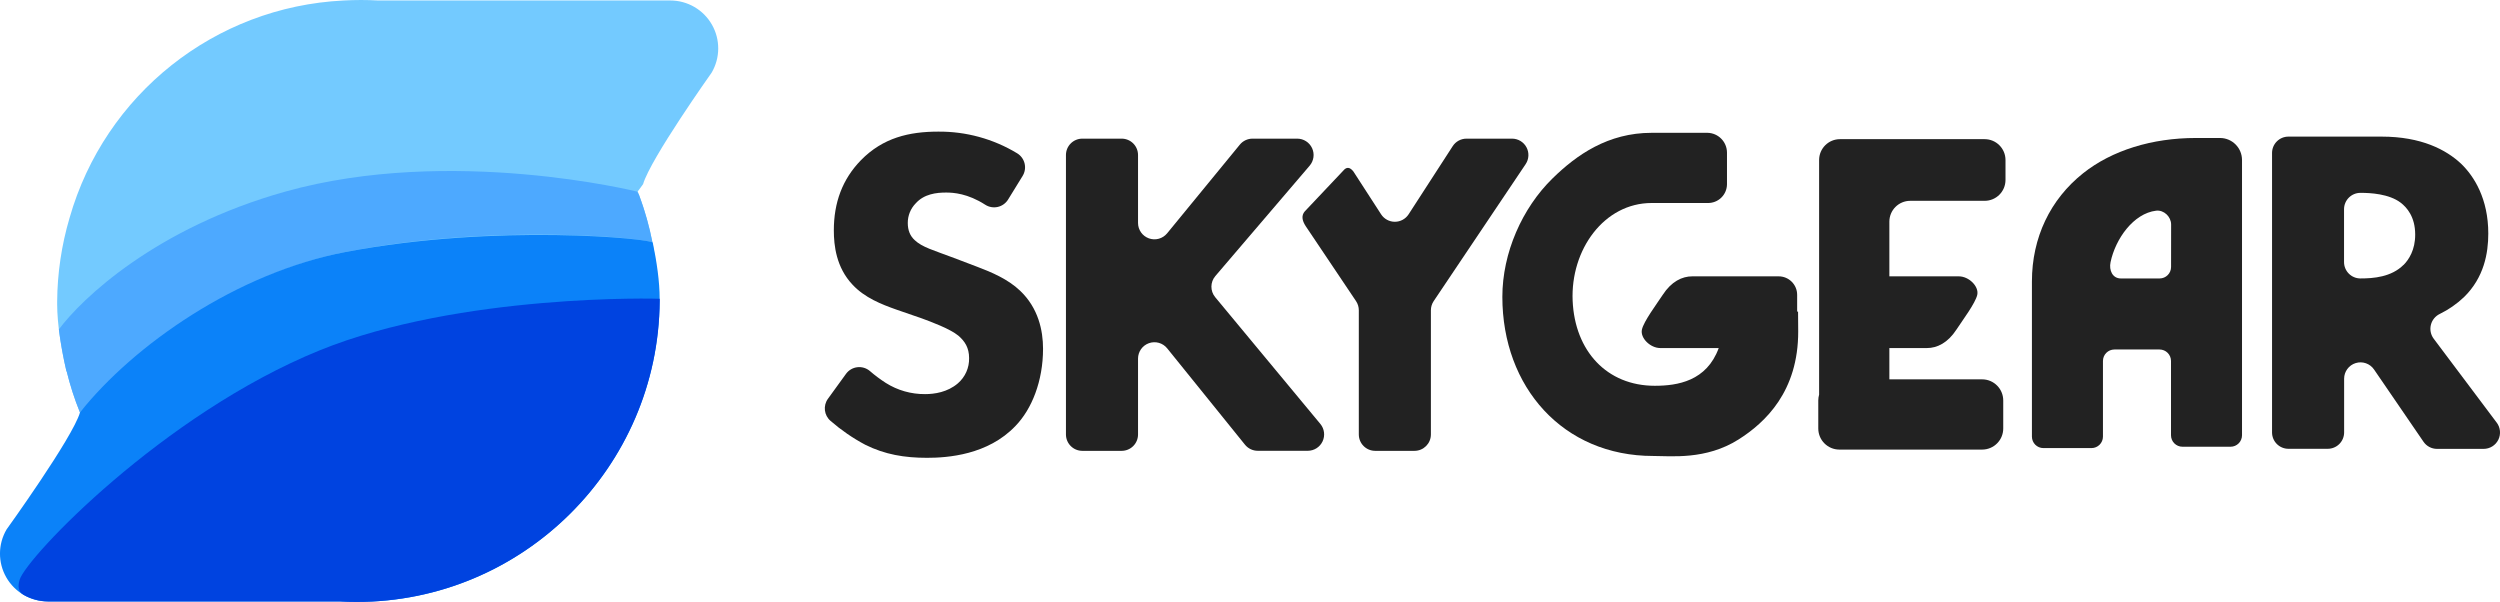
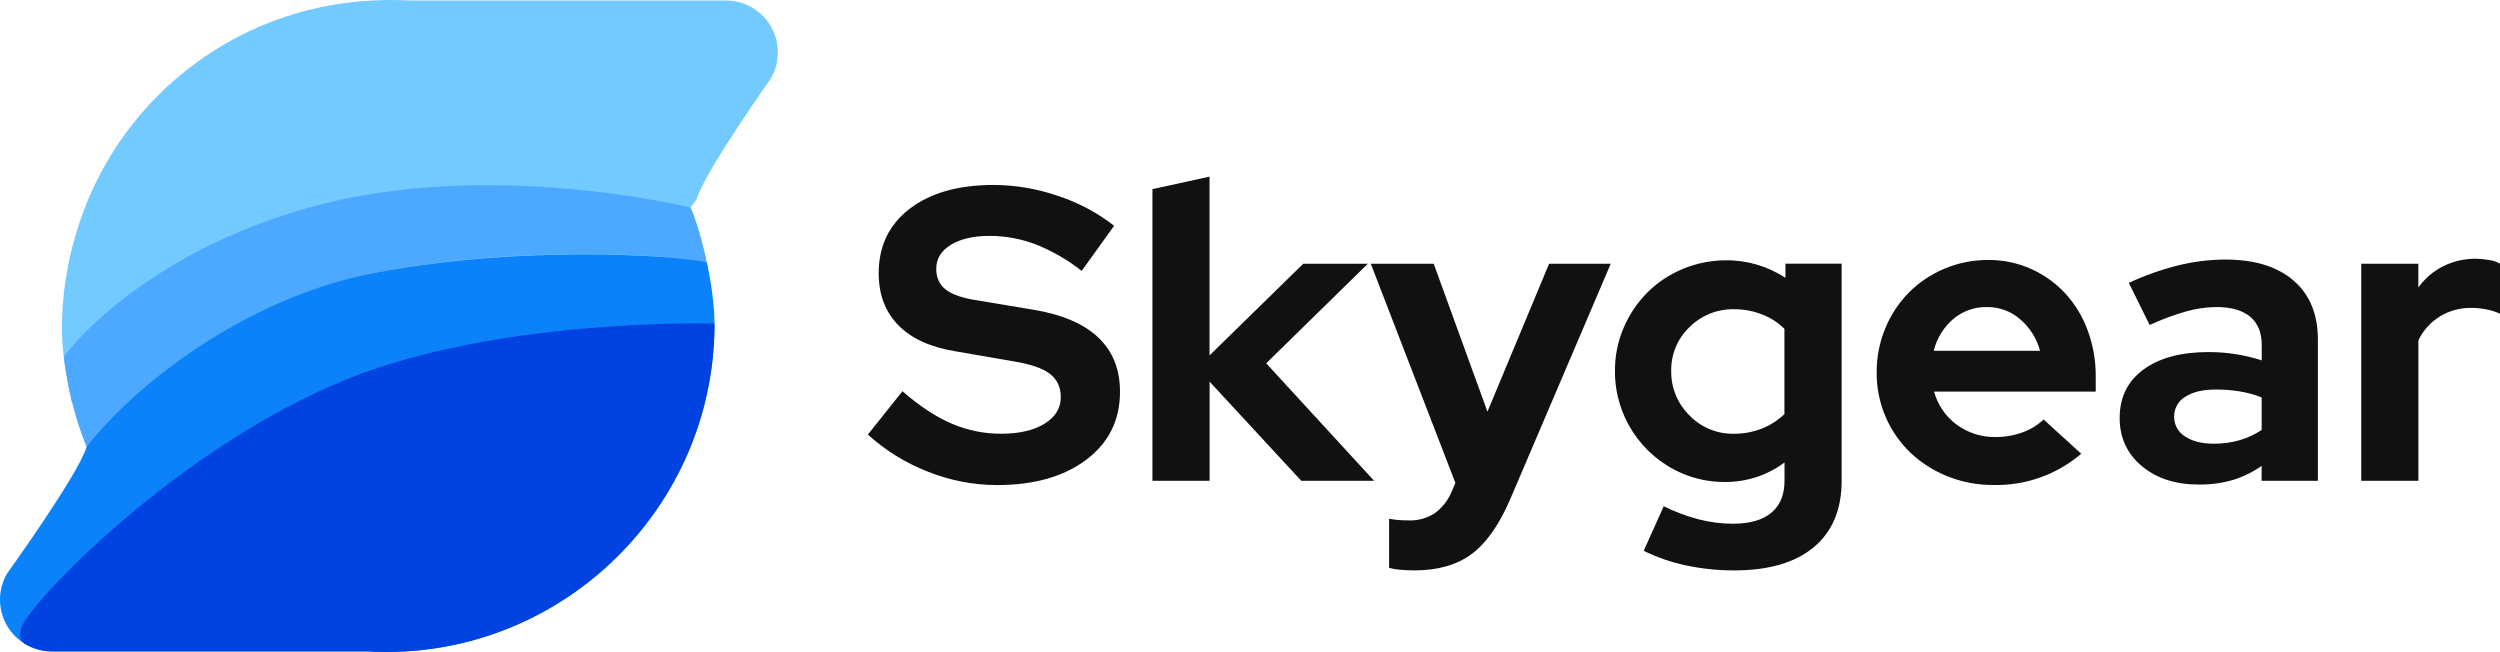
- <svg xmlns="http://www.w3.org/2000/svg" viewBox="0 0 1449.39 348.98">
+ <svg xmlns="http://www.w3.org/2000/svg" viewBox="0 0 1338.21 348.98">
  <defs>
-     <style>.cls-1{fill:#222;}.cls-2{fill:#73caff;}.cls-3{fill:#4da9ff;}.cls-4{fill:#0b82f9;}.cls-5{fill:#0043e0;}</style>
+     <style>.cls-1{fill:#73caff;}.cls-2{fill:#4da9ff;}.cls-3{fill:#0b82f9;}.cls-4{fill:#0043e0;}.cls-5{fill:#111;}</style>
  </defs>
  <g id="Layer_2" data-name="Layer 2">
    <g id="Layer_1-2" data-name="Layer 1">
-       <path class="cls-1" d="M566.73,154.74l-13.57-5.16c-12.21-4.61-18.46-6.24-22.8-10.31-2.71-2.45-4.07-5.7-4.07-10a16.15,16.15,0,0,1,4.62-11.4c4.88-5.43,11.94-6.24,17.63-6.24,4.15,0,12.49.52,22.65,7.06a9.51,9.51,0,0,0,13.25-3L592.87,102a9.52,9.52,0,0,0-3.19-13.14,86.86,86.86,0,0,0-45.75-12.55c-16.82,0-32,3.52-44.78,16.55-10.85,11.13-15.73,24.7-15.73,40.71,0,8.68,1.35,21.44,10.85,31.48,7.06,7.6,16.82,11.39,25.24,14.38l14.92,5.16c5.16,1.9,16.29,6,21.17,10,3.8,3.25,6.24,7.05,6.24,13a18.73,18.73,0,0,1-6.51,14.66c-6,5.15-13.57,6.24-19,6.24A42,42,0,0,1,513.54,222a80.89,80.89,0,0,1-9.25-6.92,9.49,9.49,0,0,0-13.81,1.66L480,231.2A9.52,9.52,0,0,0,481.5,244a107.31,107.31,0,0,0,20.1,13.83c11.39,5.69,22.8,7.59,35.82,7.59,11.94,0,35.28-1.63,51.29-18.45,9.49-9.77,16-26.05,16-44.78,0-10.58-2.72-23.61-13.3-33.64C584.37,161.79,574.6,157.72,566.73,154.74Z" />
-       <path class="cls-1" d="M704.51,172.29a9.51,9.51,0,0,1,.09-12.24l54.69-64a9.5,9.5,0,0,0-7.22-15.67H726.15a9.5,9.5,0,0,0-7.34,3.47l-42.18,51.44a9.51,9.51,0,0,1-16.85-6V89.88a9.49,9.49,0,0,0-9.49-9.5h-22.8a9.5,9.5,0,0,0-9.5,9.5v162a9.5,9.5,0,0,0,9.5,9.5h22.8a9.49,9.49,0,0,0,9.49-9.5V207.94a9.5,9.5,0,0,1,16.89-6l45.12,55.88a9.5,9.5,0,0,0,7.39,3.53h29a9.5,9.5,0,0,0,7.31-15.56Z" />
-       <path class="cls-1" d="M876.63,80.38h-26.4a9.49,9.49,0,0,0-8,4.34l-25.58,39.52a9.5,9.5,0,0,1-15.95,0l-16.1-24.88c-2-2.52-3.93-2.72-5.8-.46l-22.35,23.65c-2,2.31-1.68,5.2.57,8.61l29.15,43.42a9.52,9.52,0,0,1,1.61,5.3v72a9.5,9.5,0,0,0,9.5,9.5h22.79a9.5,9.5,0,0,0,9.5-9.5v-72a9.52,9.52,0,0,1,1.61-5.3l53.32-79.41A9.5,9.5,0,0,0,876.63,80.38Z" />
-       <path class="cls-1" d="M1041.91,180.64v-9.71a10.72,10.72,0,0,0-10.72-10.72H981.11c-5.92,0-12.11,3-17.13,10.72-3.51,5.37-11,15.3-12.07,20.15s4.8,10.71,10.71,10.71h33.82c-7,19.18-23.89,21.87-37.07,21.87-27.77,0-46.35-20.15-47.62-49.28-1.29-29.7,18.3-56.69,45.79-56.69H990a10.94,10.94,0,0,0,11.23-10.8V88.45A11.52,11.52,0,0,0,990,77H957.54c-25.31,0-43.5,12.79-57.39,26.38C882.41,120.71,871,146.69,871,172.1c0,52.32,35.14,92.25,87.46,92.25,10.29,0,30.57,2.41,49.47-9.56,15.5-9.81,34.68-27.83,34.59-62.71l-.08-11.4Z" />
-       <path class="cls-1" d="M1447.47,245l-36.56-48.69a9.56,9.56,0,0,1,3.58-14.31,56.69,56.69,0,0,0,14-9.72c11.67-11.39,14.11-25.51,14.11-36.9,0-20.08-8.14-33.11-15.74-40.44-8.68-8.14-23.06-15.74-46.13-15.74h-54a9.5,9.5,0,0,0-9.5,9.5v162a9.49,9.49,0,0,0,9.5,9.49h22.79a9.49,9.49,0,0,0,9.5-9.49V219.57a9.5,9.5,0,0,1,17.34-5.36l28.68,41.9a9.48,9.48,0,0,0,7.84,4.13h27A9.5,9.5,0,0,0,1447.47,245Zm-54-91.44c-7.06,7.05-17.37,7.87-25,7.87a9.5,9.5,0,0,1-9.5-9.5V121.31a9.5,9.5,0,0,1,9.5-9.5h.27c5.43,0,16.28.54,23.07,5.7,3.52,2.71,8.41,8.13,8.41,18.45C1400.27,144.91,1396.47,150.61,1393.49,153.6Z" />
-       <path class="cls-1" d="M1287.09,80H1273c-25.24,0-48.58,7.13-65.33,20.47-19,15.11-29.65,37.25-29.65,62.74v89.92a6.65,6.65,0,0,0,6.65,6.65h27.88a6.65,6.65,0,0,0,6.65-6.65V209.27a6.65,6.65,0,0,1,6.65-6.65H1252a6.65,6.65,0,0,1,6.65,6.65v43.08a6.65,6.65,0,0,0,6.65,6.65h27.87a6.65,6.65,0,0,0,6.65-6.65V92.78A12.76,12.76,0,0,0,1287.09,80Zm-28.4,74.79a6.65,6.65,0,0,1-6.65,6.65h-22.43c-4.87,0-7-4.71-6-9.47,2.83-13.47,13.25-28.24,26.43-29.83,4.47-.53,8.68,3.5,8.68,8Z" />
-       <path class="cls-1" d="M1150.61,80.68h-83.87a12.1,12.1,0,0,0-12.1,12.1v136a12.47,12.47,0,0,0-.48,3.37v16.27a12.23,12.23,0,0,0,12.23,12.23h82.77a12.23,12.23,0,0,0,12.23-12.23V232.16a12.24,12.24,0,0,0-12.23-12.23h-53.79V201.79h21.76c5.92,0,12.11-3,17.13-10.71,3.51-5.37,11-15.31,12.07-20.15s-4.8-10.72-10.71-10.72h-40.25V128.52a12.09,12.09,0,0,1,12.1-12.09h43.14a12.09,12.09,0,0,0,12.09-12.1V92.78A12.09,12.09,0,0,0,1150.61,80.68Z" />
-       <path class="cls-2" d="M412.55,42.16A27.78,27.78,0,0,0,388.63.28H219.3C216,.1,212.64,0,209.28,0s-6.84.11-10.22.3a174,174,0,0,0-158.72,126,175.32,175.32,0,0,0-7.2,48.6c0,.43,0,.86,0,1.29,0,11.91,2.44,26.33,5.38,39.07l.14.06A173.92,173.92,0,1,0,369.73,111c1-1.42,2.09-2.83,3.1-4.23C377.09,92.08,412.55,42.16,412.55,42.16Z" />
-       <path class="cls-3" d="M200.39,146.09c85.68-16.87,173.32-8.05,177.85-5.6a173.65,173.65,0,0,0-7.73-27.4l-1.12-2s-108-26.89-204,0c-75,21-118,62-131.26,79.88a235.94,235.94,0,0,0,4.38,24.25l.14.06a172.39,172.39,0,0,0,7.72,23.88s0,0,0-.07C82.39,201.09,134.39,159.09,200.39,146.09Z" />
-       <path class="cls-4" d="M200.39,146.09c-63,12-123,54-154,93-4.25,14.66-42.56,67.82-42.56,67.82A27.71,27.71,0,0,0,27.7,348.69h169q5,.29,10,.29c96.48,0,175.05-78.15,175.74-174.47,0-.43,0-.86,0-1.28,0-9.92-1.69-21.59-4-32.57C378,138.48,288.25,129.36,200.39,146.09Z" />
-       <path class="cls-5" d="M185.39,203.09c-91,37-170,120-174,133-1.06,3.45-1,7,2.34,8.81a29.28,29.28,0,0,0,14,3.79h169q5,.29,10,.29c96.48,0,175.05-78.15,175.74-174.47,0-.43,0-.86,0-1.28C382.39,173.09,266.87,170,185.39,203.09Z" />
+       <path class="cls-1" d="M412.55,42.16A27.78,27.78,0,0,0,388.63.28H219.3C216,.1,212.64,0,209.28,0s-6.84.11-10.22.3a174,174,0,0,0-158.72,126,175.32,175.32,0,0,0-7.2,48.6c0,.43,0,.86,0,1.29,0,11.91,2.44,26.33,5.38,39.07l.14.06A173.92,173.92,0,1,0,369.73,111c1-1.42,2.09-2.83,3.1-4.23C377.09,92.08,412.55,42.16,412.55,42.16Z" />
+       <path class="cls-2" d="M200.39,146.09c85.68-16.87,173.32-8.05,177.85-5.6a173.65,173.65,0,0,0-7.73-27.4l-1.12-2s-108-26.89-204,0c-75,21-118,62-131.26,79.88a235.94,235.94,0,0,0,4.38,24.25l.14.06a172.39,172.39,0,0,0,7.72,23.88s0,0,0-.07C82.39,201.09,134.39,159.09,200.39,146.09Z" />
+       <path class="cls-3" d="M200.39,146.09c-63,12-123,54-154,93-4.25,14.66-42.56,67.82-42.56,67.82A27.71,27.71,0,0,0,27.7,348.69h169q5,.29,10,.29c96.48,0,175.05-78.15,175.74-174.47,0-.43,0-.86,0-1.28,0-9.92-1.69-21.59-4-32.57C378,138.48,288.25,129.36,200.39,146.09Z" />
+       <path class="cls-4" d="M185.39,203.09c-91,37-170,120-174,133-1.06,3.45-1,7,2.34,8.81a29.28,29.28,0,0,0,14,3.79h169q5,.29,10,.29c96.48,0,175.05-78.15,175.74-174.47,0-.43,0-.86,0-1.28C382.39,173.09,266.87,170,185.39,203.09Z" />
+       <path class="cls-5" d="M464.55,232.61l18.51-23.19q13.6,11.82,26.21,17.28a66.14,66.14,0,0,0,26.65,5.47q14.49,0,23.2-5.36t8.7-14.27q0-8-5.91-12.49t-19.74-6.69l-31-5.36q-20.07-3.34-30.44-14.05t-10.38-27.66q0-21.85,16.62-34.57T531.91,99a107,107,0,0,1,34.23,5.8,98.52,98.52,0,0,1,30.23,16.06L579,145a97.81,97.81,0,0,0-24.54-14.16,69.37,69.37,0,0,0-24.75-4.57q-12.95,0-20.75,4.79t-7.8,12.83c0,4.76,1.7,8.48,5.13,11.15s9.14,4.61,17.17,5.8l29.44,4.91q23.21,3.8,34.91,14.83t11.71,29.11q0,22.76-18,36.36t-47.84,13.6a100.15,100.15,0,0,1-36.91-7.14A104,104,0,0,1,464.55,232.61Z" />
+       <path class="cls-5" d="M616.88,257.37V101.24l30.56-6.69v95.68l50.19-49.07H732.2l-54.42,53.31,57.77,62.9h-39l-49.07-53.08v53.08Z" />
+       <path class="cls-5" d="M777.25,262.72l1.79-4.23L733.76,141.16h33.68l28.77,79.19,33-79.19h33L808.7,266.52q-8.93,21-20.74,29.88t-30.78,8.93c-2.68,0-5.24-.12-7.7-.34a31.42,31.42,0,0,1-5.91-1V277.67a46.83,46.83,0,0,0,4.69.67c1.63.14,3.64.22,6,.22a23.6,23.6,0,0,0,13.94-4A27.05,27.05,0,0,0,777.25,262.72Z" />
+       <path class="cls-5" d="M923.35,258a57.52,57.52,0,0,1-23.09-4.68,59.26,59.26,0,0,1-35.8-54.87,57.53,57.53,0,0,1,4.69-23.09,60.29,60.29,0,0,1,12.71-18.85,58.45,58.45,0,0,1,19-12.6,60.18,60.18,0,0,1,23.42-4.57,56,56,0,0,1,16.62,2.45,60.06,60.06,0,0,1,14.83,6.92v-7.59H985.8V257.37q0,23-14.83,35.47t-42.71,12.49a122,122,0,0,1-25.77-2.68,95.88,95.88,0,0,1-22.64-7.81L890.56,271a98.38,98.38,0,0,0,18.74,7,73.47,73.47,0,0,0,18.29,2.34q13.59,0,20.63-5.91t7-17.28v-9.59a52.59,52.59,0,0,1-15,7.8A53.42,53.42,0,0,1,923.35,258Zm-28.77-59.55a32.66,32.66,0,0,0,9.7,23.86A32.09,32.09,0,0,0,928,232.17a40.19,40.19,0,0,0,15.17-2.79,37.39,37.39,0,0,0,12-7.7V176a34.55,34.55,0,0,0-12-7.7,40.89,40.89,0,0,0-14.94-2.78,32.85,32.85,0,0,0-23.87,9.59A31.46,31.46,0,0,0,894.58,198.49Z" />
+       <path class="cls-5" d="M1114.05,242.87A69.72,69.72,0,0,1,1067,259.6a64.69,64.69,0,0,1-24.65-4.68,62.31,62.31,0,0,1-19.85-12.72,58.29,58.29,0,0,1-13.16-19.07,58.92,58.92,0,0,1-4.79-23.75,60.83,60.83,0,0,1,4.57-23.53,59.3,59.3,0,0,1,12.6-19.19,58.64,58.64,0,0,1,19.07-12.82,59.65,59.65,0,0,1,23.53-4.68,54.87,54.87,0,0,1,22.86,4.79A56.67,56.67,0,0,1,1105.46,157a59.4,59.4,0,0,1,12,19.74,69.67,69.67,0,0,1,4.35,24.87v8h-86.54a32.58,32.58,0,0,0,12,17.62,34,34,0,0,0,21,6.69,41,41,0,0,0,14.27-2.45,32.53,32.53,0,0,0,11.38-6.92Zm-50.41-78.51a27.18,27.18,0,0,0-18.06,6.36,32.66,32.66,0,0,0-10.49,17.06H1092a33.62,33.62,0,0,0-10.59-16.84A26.54,26.54,0,0,0,1063.64,164.36Z" />
+       <path class="cls-5" d="M1177,259.38q-18.73,0-30.56-9.93t-11.82-25.76q0-16.5,12.72-25.87t35-9.37a92,92,0,0,1,28.33,4.46v-8.25q0-10-6.24-15.17t-18.29-5.13a60.88,60.88,0,0,0-15.95,2.34,135.82,135.82,0,0,0-19.52,7.25l-11.15-22.53a146.82,146.82,0,0,1,26.43-9.36,106.34,106.34,0,0,1,25.32-3.13q23.41,0,36.46,11.27t13,31.78v75.39h-30.11v-8a54.37,54.37,0,0,1-15.5,7.58A62.76,62.76,0,0,1,1177,259.38ZM1163.79,223a12.15,12.15,0,0,0,5.8,10.6q5.81,3.9,15.39,3.9a48.44,48.44,0,0,0,13.94-1.9,43.1,43.1,0,0,0,11.71-5.46v-17.4a56.1,56.1,0,0,0-11.71-3.23,79.19,79.19,0,0,0-12.82-1q-10.5,0-16.4,3.91A12.09,12.09,0,0,0,1163.79,223Z" />
+       <path class="cls-5" d="M1263.94,257.37V141.16h30.56v12.72A36.74,36.74,0,0,1,1308,142.39a39.07,39.07,0,0,1,17.51-3.9,58.58,58.58,0,0,1,7.47.78,15.64,15.64,0,0,1,5.24,1.89v26.77a31.56,31.56,0,0,0-7.36-2.34,43.14,43.14,0,0,0-8.25-.78,31.31,31.31,0,0,0-16.39,4.46,30.39,30.39,0,0,0-11.71,12.93v75.17Z" />
    </g>
  </g>
</svg>
